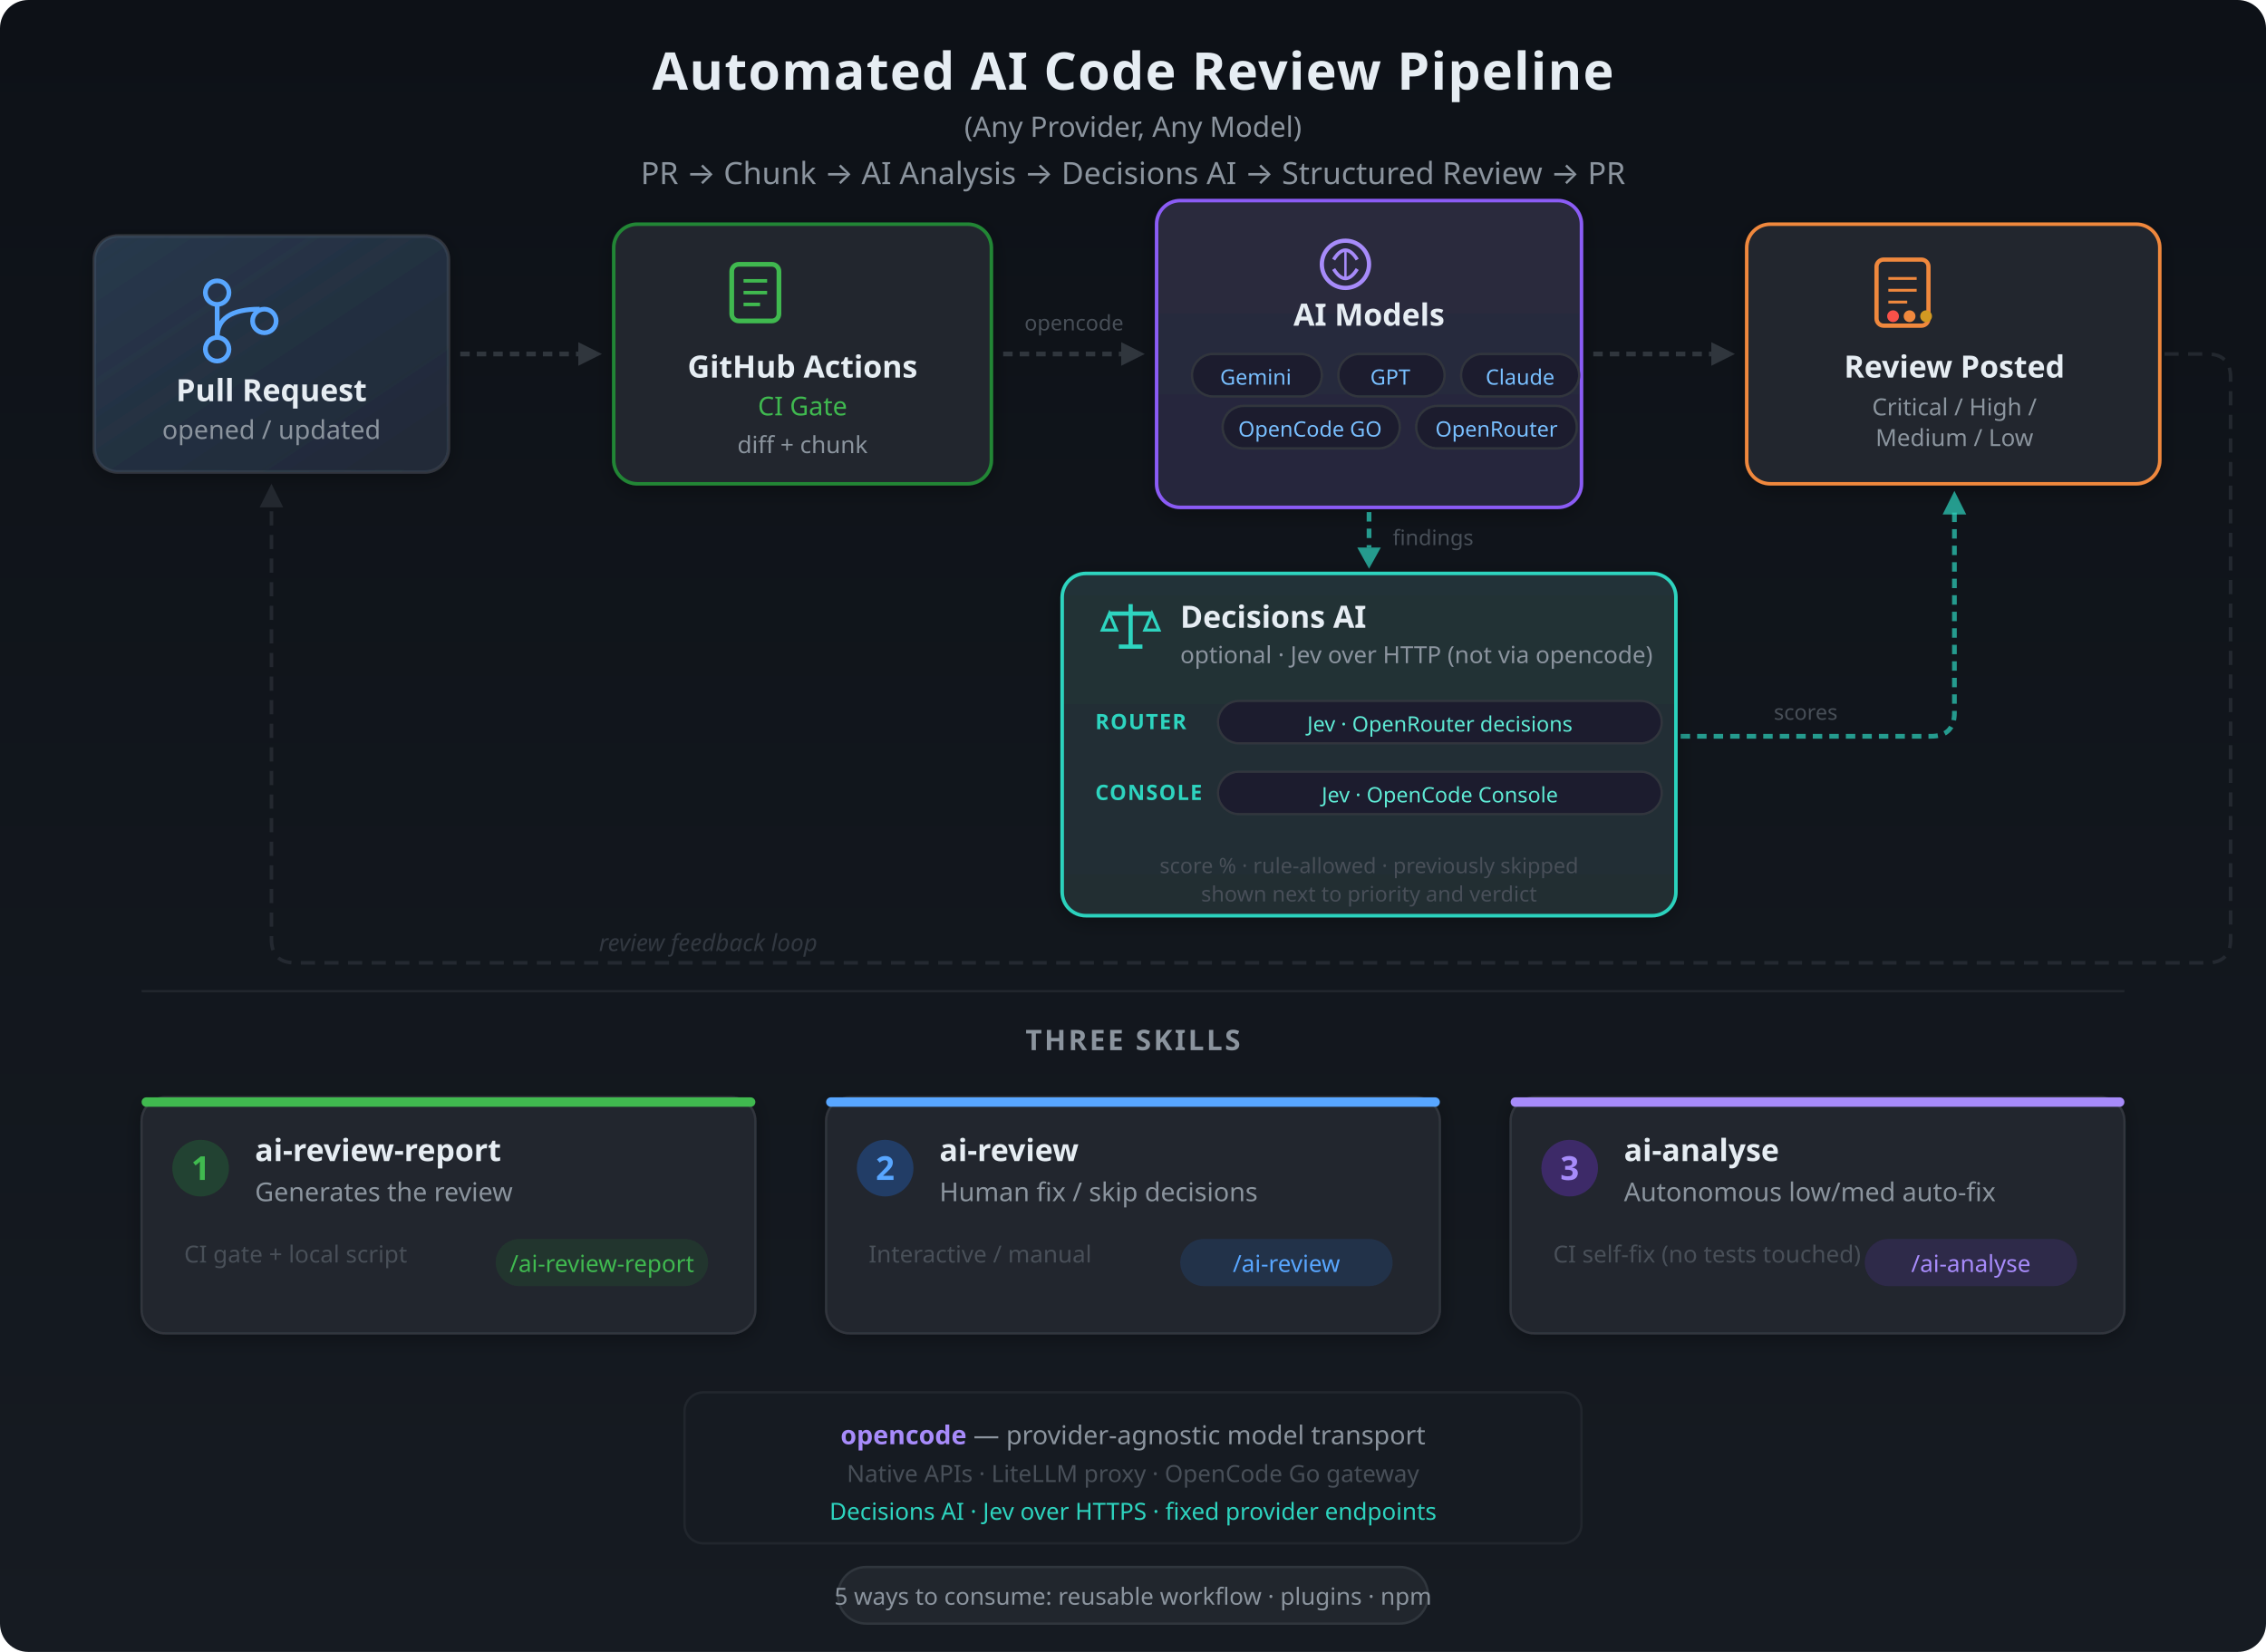
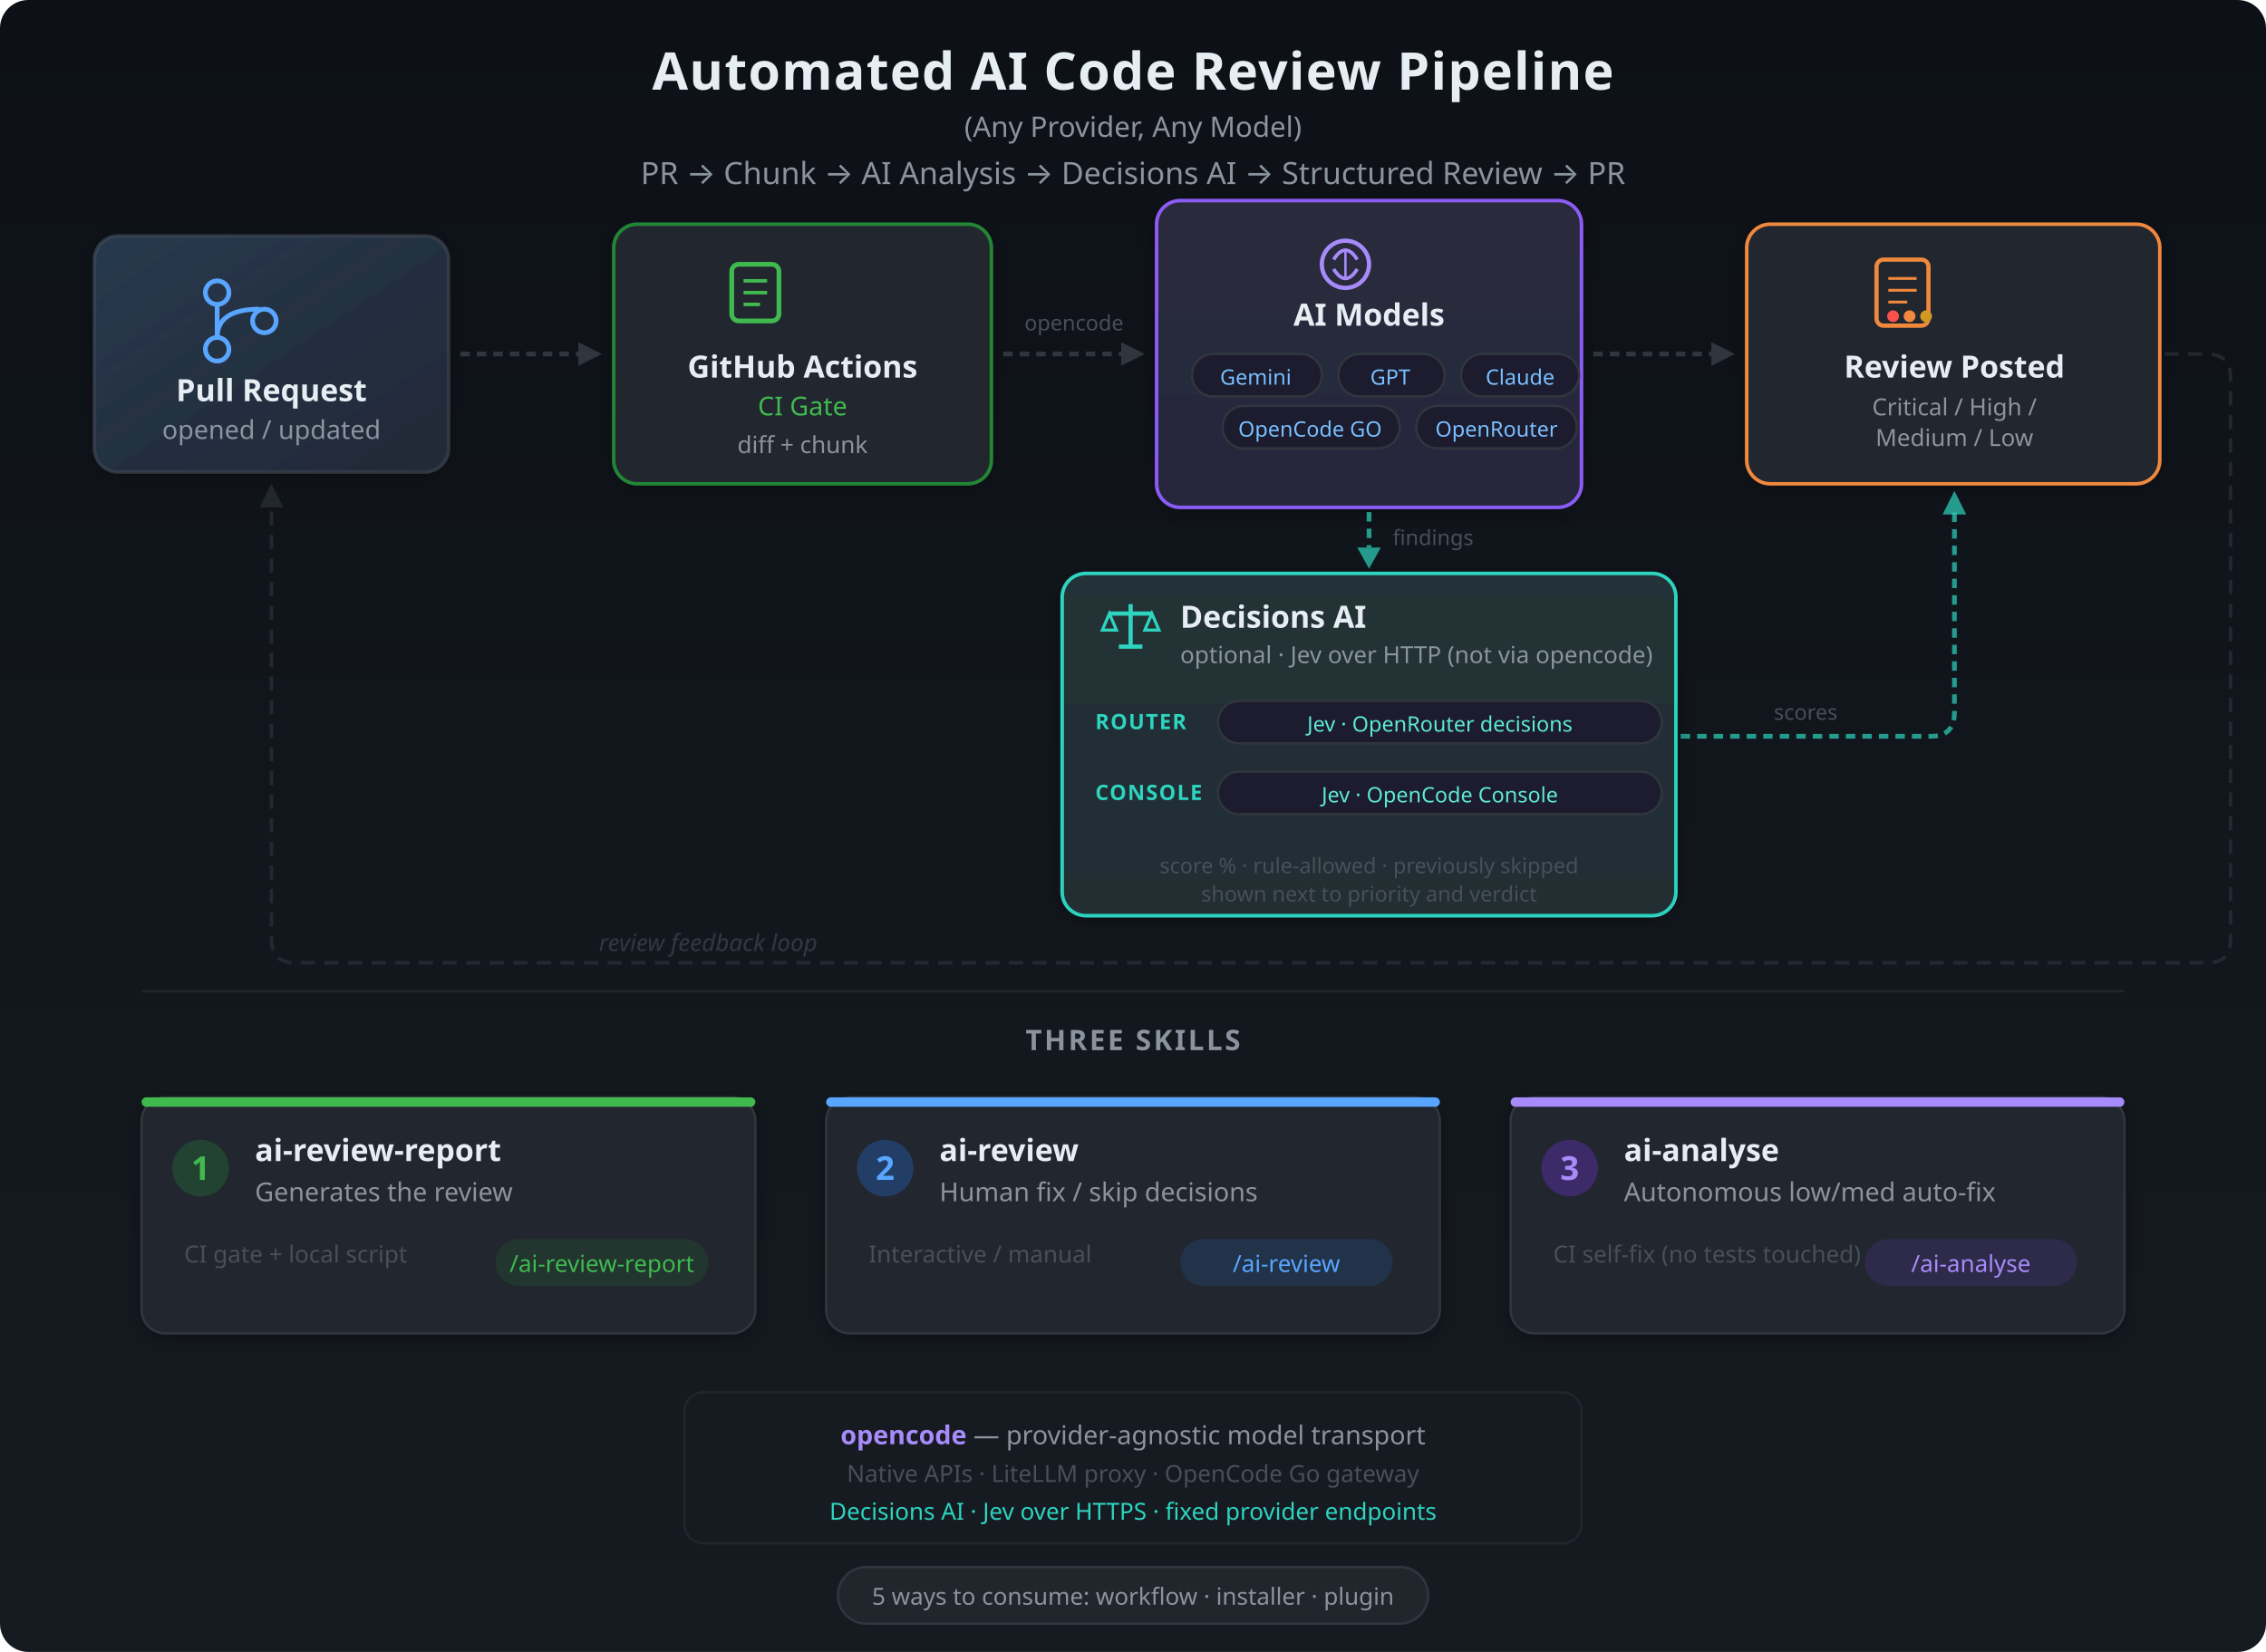
<svg xmlns="http://www.w3.org/2000/svg" viewBox="0 0 960 700" font-family="'Segoe UI', system-ui, -apple-system, sans-serif">
  <defs>
    <linearGradient id="bg" x1="0" y1="0" x2="0" y2="1">
      <stop offset="0%" stop-color="#0d1117" />
      <stop offset="100%" stop-color="#161b22" />
    </linearGradient>
    <linearGradient id="glow-blue" x1="0" y1="0" x2="1" y2="1">
      <stop offset="0%" stop-color="#58a6ff" stop-opacity="0.15" />
      <stop offset="100%" stop-color="#1f6feb" stop-opacity="0.05" />
    </linearGradient>
    <linearGradient id="gate-grad" x1="0" y1="0" x2="0" y2="1">
      <stop offset="0%" stop-color="#238636" />
      <stop offset="100%" stop-color="#1a7f37" />
    </linearGradient>
    <linearGradient id="ai-grad" x1="0" y1="0" x2="0" y2="1">
      <stop offset="0%" stop-color="#8b5cf6" />
      <stop offset="100%" stop-color="#7c3aed" />
    </linearGradient>
    <linearGradient id="decisions-grad" x1="0" y1="0" x2="0" y2="1">
      <stop offset="0%" stop-color="#2dd4bf" />
      <stop offset="100%" stop-color="#0d9488" />
    </linearGradient>
    <linearGradient id="review-grad" x1="0" y1="0" x2="0" y2="1">
      <stop offset="0%" stop-color="#f0883e" />
      <stop offset="100%" stop-color="#d29922" />
    </linearGradient>
    <filter id="shadow" x="-5%" y="-5%" width="110%" height="120%">
      <feDropShadow dx="0" dy="2" stdDeviation="4" flood-color="#000" flood-opacity="0.3" />
    </filter>
    <filter id="glow">
      <feGaussianBlur stdDeviation="3" result="blur" />
      <feMerge>
        <feMergeNode in="blur" />
        <feMergeNode in="SourceGraphic" />
      </feMerge>
    </filter>
  </defs>
  <rect width="960" height="700" fill="url(#bg)" rx="12" />
  <text x="480" y="38" text-anchor="middle" fill="#e6edf3" font-size="22" font-weight="700" letter-spacing="0.5">Automated AI Code Review Pipeline</text>
  <text x="480" y="58" text-anchor="middle" fill="#8b949e" font-size="12">(Any Provider, Any Model)</text>
  <text x="480" y="78" text-anchor="middle" fill="#8b949e" font-size="13">PR  →  Chunk  →  AI Analysis  →  Decisions AI  →  Structured Review  →  PR</text>
  <g filter="url(#shadow)">
    <rect x="40" y="100" width="150" height="100" rx="10" fill="#21262d" stroke="#30363d" stroke-width="1.5" />
    <rect x="40" y="100" width="150" height="100" rx="10" fill="url(#glow-blue)" />
    <g transform="translate(82, 118)">
      <circle cx="10" cy="6" r="5" fill="none" stroke="#58a6ff" stroke-width="2" />
      <circle cx="10" cy="30" r="5" fill="none" stroke="#58a6ff" stroke-width="2" />
      <circle cx="30" cy="18" r="5" fill="none" stroke="#58a6ff" stroke-width="2" />
      <line x1="10" y1="11" x2="10" y2="25" stroke="#58a6ff" stroke-width="2" />
      <path d="M28 13 Q10 13 10 25" fill="none" stroke="#58a6ff" stroke-width="2" />
    </g>
    <text x="115" y="170" text-anchor="middle" fill="#e6edf3" font-size="13" font-weight="600">Pull Request</text>
    <text x="115" y="186" text-anchor="middle" fill="#8b949e" font-size="11">opened / updated</text>
  </g>
  <g>
    <line x1="195" y1="150" x2="245" y2="150" stroke="#30363d" stroke-width="2" stroke-dasharray="4,3" />
    <polygon points="245,145 255,150 245,155" fill="#30363d" />
  </g>
  <g filter="url(#shadow)">
    <rect x="260" y="95" width="160" height="110" rx="10" fill="#21262d" stroke="#238636" stroke-width="1.5" />
    <g transform="translate(310, 112)">
      <rect x="0" y="0" width="20" height="24" rx="3" fill="none" stroke="#3fb950" stroke-width="2" />
      <line x1="5" y1="7" x2="15" y2="7" stroke="#3fb950" stroke-width="1.5" />
      <line x1="5" y1="12" x2="15" y2="12" stroke="#3fb950" stroke-width="1.5" />
      <line x1="5" y1="17" x2="12" y2="17" stroke="#3fb950" stroke-width="1.5" />
    </g>
    <text x="340" y="160" text-anchor="middle" fill="#e6edf3" font-size="13" font-weight="600">GitHub Actions</text>
    <text x="340" y="176" text-anchor="middle" fill="#3fb950" font-size="11" font-weight="500">CI Gate</text>
    <text x="340" y="192" text-anchor="middle" fill="#8b949e" font-size="10">diff + chunk</text>
  </g>
  <g>
    <line x1="425" y1="150" x2="475" y2="150" stroke="#30363d" stroke-width="2" stroke-dasharray="4,3" />
    <polygon points="475,145 485,150 475,155" fill="#30363d" />
    <text x="455" y="140" text-anchor="middle" fill="#484f58" font-size="9">opencode</text>
  </g>
  <g filter="url(#shadow)">
    <rect x="490" y="85" width="180" height="130" rx="10" fill="#21262d" stroke="#8b5cf6" stroke-width="1.5" />
    <rect x="490" y="85" width="180" height="130" rx="10" fill="url(#ai-grad)" opacity="0.08" />
    <g transform="translate(555, 100)">
      <circle cx="15" cy="12" r="10" fill="none" stroke="#a78bfa" stroke-width="1.8" />
      <path d="M10 10 Q15 2 20 10" fill="none" stroke="#a78bfa" stroke-width="1.5" />
      <path d="M10 14 Q15 22 20 14" fill="none" stroke="#a78bfa" stroke-width="1.5" />
      <line x1="15" y1="6" x2="15" y2="18" stroke="#a78bfa" stroke-width="1" />
    </g>
    <text x="580" y="138" text-anchor="middle" fill="#e6edf3" font-size="13" font-weight="600">AI Models</text>
    <g transform="translate(505, 150)">
      <rect x="0" y="0" width="55" height="18" rx="9" fill="#1a1a2e" stroke="#30363d" stroke-width="1" />
      <text x="27" y="13" text-anchor="middle" fill="#79c0ff" font-size="9">Gemini</text>
      <rect x="62" y="0" width="45" height="18" rx="9" fill="#1a1a2e" stroke="#30363d" stroke-width="1" />
      <text x="84" y="13" text-anchor="middle" fill="#79c0ff" font-size="9">GPT</text>
      <rect x="114" y="0" width="50" height="18" rx="9" fill="#1a1a2e" stroke="#30363d" stroke-width="1" />
      <text x="139" y="13" text-anchor="middle" fill="#79c0ff" font-size="9">Claude</text>
    </g>
    <g transform="translate(518, 172)">
      <rect x="0" y="0" width="75" height="18" rx="9" fill="#1a1a2e" stroke="#30363d" stroke-width="1" />
      <text x="37" y="13" text-anchor="middle" fill="#79c0ff" font-size="9">OpenCode GO</text>
      <rect x="82" y="0" width="68" height="18" rx="9" fill="#1a1a2e" stroke="#30363d" stroke-width="1" />
      <text x="116" y="13" text-anchor="middle" fill="#79c0ff" font-size="9">OpenRouter</text>
    </g>
  </g>
  <g>
    <line x1="675" y1="150" x2="725" y2="150" stroke="#30363d" stroke-width="2" stroke-dasharray="4,3" />
    <polygon points="725,145 735,150 725,155" fill="#30363d" />
  </g>
  <g filter="url(#shadow)">
    <rect x="740" y="95" width="175" height="110" rx="10" fill="#21262d" stroke="#f0883e" stroke-width="1.5" />
    <g transform="translate(795, 110)">
      <rect x="0" y="0" width="22" height="28" rx="3" fill="none" stroke="#f0883e" stroke-width="1.8" />
      <line x1="5" y1="8" x2="17" y2="8" stroke="#f0883e" stroke-width="1.2" />
      <line x1="5" y1="13" x2="17" y2="13" stroke="#f0883e" stroke-width="1.2" />
      <line x1="5" y1="18" x2="13" y2="18" stroke="#f0883e" stroke-width="1.2" />
      <circle cx="7" cy="24" r="2.5" fill="#f85149" />
      <circle cx="14" cy="24" r="2.5" fill="#f0883e" />
      <circle cx="21" cy="24" r="2.5" fill="#d29922" />
    </g>
    <text x="828" y="160" text-anchor="middle" fill="#e6edf3" font-size="13" font-weight="600">Review Posted</text>
    <text x="828" y="176" text-anchor="middle" fill="#8b949e" font-size="10">Critical / High /</text>
    <text x="828" y="189" text-anchor="middle" fill="#8b949e" font-size="10">Medium / Low</text>
  </g>
  <g>
    <line x1="580" y1="217" x2="580" y2="232" stroke="#2dd4bf" stroke-width="2" stroke-dasharray="4,3" opacity="0.7" />
    <polygon points="575,232 580,241 585,232" fill="#2dd4bf" opacity="0.7" />
    <text x="590" y="231" fill="#484f58" font-size="9">findings</text>
  </g>
  <g>
    <path d="M712 312 L818 312 Q828 312 828 302 L828 216" fill="none" stroke="#2dd4bf" stroke-width="2" stroke-dasharray="4,3" opacity="0.7" />
    <polygon points="823,218 828,208 833,218" fill="#2dd4bf" opacity="0.7" />
    <text x="765" y="305" text-anchor="middle" fill="#484f58" font-size="9">scores</text>
  </g>
  <g filter="url(#shadow)">
    <rect x="450" y="243" width="260" height="145" rx="10" fill="#21262d" stroke="#2dd4bf" stroke-width="1.5" />
    <rect x="450" y="243" width="260" height="145" rx="10" fill="url(#decisions-grad)" opacity="0.07" />
    <g transform="translate(468, 254)">
      <line x1="11" y1="2" x2="11" y2="20" stroke="#2dd4bf" stroke-width="1.8" />
      <line x1="2" y1="6" x2="20" y2="6" stroke="#2dd4bf" stroke-width="1.8" />
      <path d="M2 6 L-1 13 L5 13 Z" fill="none" stroke="#2dd4bf" stroke-width="1.3" />
      <path d="M20 6 L17 13 L23 13 Z" fill="none" stroke="#2dd4bf" stroke-width="1.3" />
      <line x1="6" y1="20" x2="16" y2="20" stroke="#2dd4bf" stroke-width="1.8" />
    </g>
    <text x="500" y="266" fill="#e6edf3" font-size="13" font-weight="600">Decisions AI</text>
    <text x="500" y="281" fill="#8b949e" font-size="10">optional · Jev over HTTP (not via opencode)</text>
    <text x="464" y="309" fill="#2dd4bf" font-size="9" font-weight="600" letter-spacing="0.5">ROUTER</text>
    <rect x="516" y="297" width="188" height="18" rx="9" fill="#1a1a2e" stroke="#30363d" stroke-width="1" />
    <text x="610" y="310" text-anchor="middle" fill="#5eead4" font-size="9">Jev · OpenRouter decisions</text>
    <text x="464" y="339" fill="#2dd4bf" font-size="9" font-weight="600" letter-spacing="0.5">CONSOLE</text>
    <rect x="516" y="327" width="188" height="18" rx="9" fill="#1a1a2e" stroke="#30363d" stroke-width="1" />
    <text x="610" y="340" text-anchor="middle" fill="#5eead4" font-size="9">Jev · OpenCode Console</text>
    <text x="580" y="370" text-anchor="middle" fill="#484f58" font-size="9">score % · rule-allowed · previously skipped</text>
    <text x="580" y="382" text-anchor="middle" fill="#484f58" font-size="9">shown next to priority and verdict</text>
  </g>
  <g opacity="0.6">
    <path d="M917 150 L935 150 Q945 150 945 160 L945 398 Q945 408 935 408 L125 408 Q115 408 115 398 L115 212" fill="none" stroke="#30363d" stroke-width="1.5" stroke-dasharray="6,4" />
    <polygon points="110,215 115,205 120,215" fill="#30363d" />
    <text x="300" y="403" text-anchor="middle" fill="#484f58" font-size="10" font-style="italic">review feedback loop</text>
  </g>
  <g transform="translate(0, 170)">
    <line x1="60" y1="250" x2="900" y2="250" stroke="#21262d" stroke-width="1" />
    <text x="480" y="275" text-anchor="middle" fill="#8b949e" font-size="12" font-weight="600" letter-spacing="1">THREE SKILLS</text>
    <g filter="url(#shadow)">
      <rect x="60" y="295" width="260" height="100" rx="10" fill="#21262d" stroke="#30363d" stroke-width="1" />
      <rect x="60" y="295" width="260" height="4" rx="2" fill="#3fb950" />
      <circle cx="85" cy="325" r="12" fill="#238636" opacity="0.3" />
      <text x="85" y="330" text-anchor="middle" fill="#3fb950" font-size="14" font-weight="700">1</text>
      <text x="108" y="322" fill="#e6edf3" font-size="13" font-weight="600">ai-review-report</text>
      <text x="108" y="339" fill="#8b949e" font-size="11">Generates the review</text>
      <text x="78" y="365" fill="#484f58" font-size="10">CI gate + local script</text>
      <rect x="210" y="355" width="90" height="20" rx="10" fill="#238636" opacity="0.15" />
      <text x="255" y="369" text-anchor="middle" fill="#3fb950" font-size="10" font-weight="500">/ai-review-report</text>
    </g>
    <g filter="url(#shadow)">
      <rect x="350" y="295" width="260" height="100" rx="10" fill="#21262d" stroke="#30363d" stroke-width="1" />
      <rect x="350" y="295" width="260" height="4" rx="2" fill="#58a6ff" />
      <circle cx="375" cy="325" r="12" fill="#1f6feb" opacity="0.3" />
      <text x="375" y="330" text-anchor="middle" fill="#58a6ff" font-size="14" font-weight="700">2</text>
      <text x="398" y="322" fill="#e6edf3" font-size="13" font-weight="600">ai-review</text>
      <text x="398" y="339" fill="#8b949e" font-size="11">Human fix / skip decisions</text>
      <text x="368" y="365" fill="#484f58" font-size="10">Interactive / manual</text>
      <rect x="500" y="355" width="90" height="20" rx="10" fill="#1f6feb" opacity="0.15" />
      <text x="545" y="369" text-anchor="middle" fill="#58a6ff" font-size="10" font-weight="500">/ai-review</text>
    </g>
    <g filter="url(#shadow)">
      <rect x="640" y="295" width="260" height="100" rx="10" fill="#21262d" stroke="#30363d" stroke-width="1" />
      <rect x="640" y="295" width="260" height="4" rx="2" fill="#a78bfa" />
      <circle cx="665" cy="325" r="12" fill="#7c3aed" opacity="0.3" />
      <text x="665" y="330" text-anchor="middle" fill="#a78bfa" font-size="14" font-weight="700">3</text>
      <text x="688" y="322" fill="#e6edf3" font-size="13" font-weight="600">ai-analyse</text>
      <text x="688" y="339" fill="#8b949e" font-size="11">Autonomous low/med auto-fix</text>
      <text x="658" y="365" fill="#484f58" font-size="10">CI self-fix (no tests touched)</text>
      <rect x="790" y="355" width="90" height="20" rx="10" fill="#7c3aed" opacity="0.15" />
      <text x="835" y="369" text-anchor="middle" fill="#a78bfa" font-size="10" font-weight="500">/ai-analyse</text>
    </g>
    <g>
      <rect x="290" y="420" width="380" height="64" rx="8" fill="#161b22" stroke="#21262d" stroke-width="1" />
      <text x="480" y="442" text-anchor="middle" fill="#8b949e" font-size="11">
        <tspan fill="#a78bfa" font-weight="600">opencode</tspan> — provider-agnostic model transport
    </text>
      <text x="480" y="458" text-anchor="middle" fill="#484f58" font-size="10">Native APIs  ·  LiteLLM proxy  ·  OpenCode Go gateway</text>
      <text x="480" y="474" text-anchor="middle" fill="#2dd4bf" font-size="10">Decisions AI  ·  Jev over HTTPS  ·  fixed provider endpoints</text>
    </g>
    <g transform="translate(355, 494)">
      <rect x="0" y="0" width="250" height="24" rx="12" fill="#21262d" stroke="#30363d" stroke-width="1" />
-       <text x="125" y="16" text-anchor="middle" fill="#8b949e" font-size="10">5 ways to consume: reusable workflow · plugins · npm</text>
+       <text x="125" y="16" text-anchor="middle" fill="#8b949e" font-size="10">5 ways to consume: workflow · installer · plugin</text>
    </g>
  </g>
</svg>
